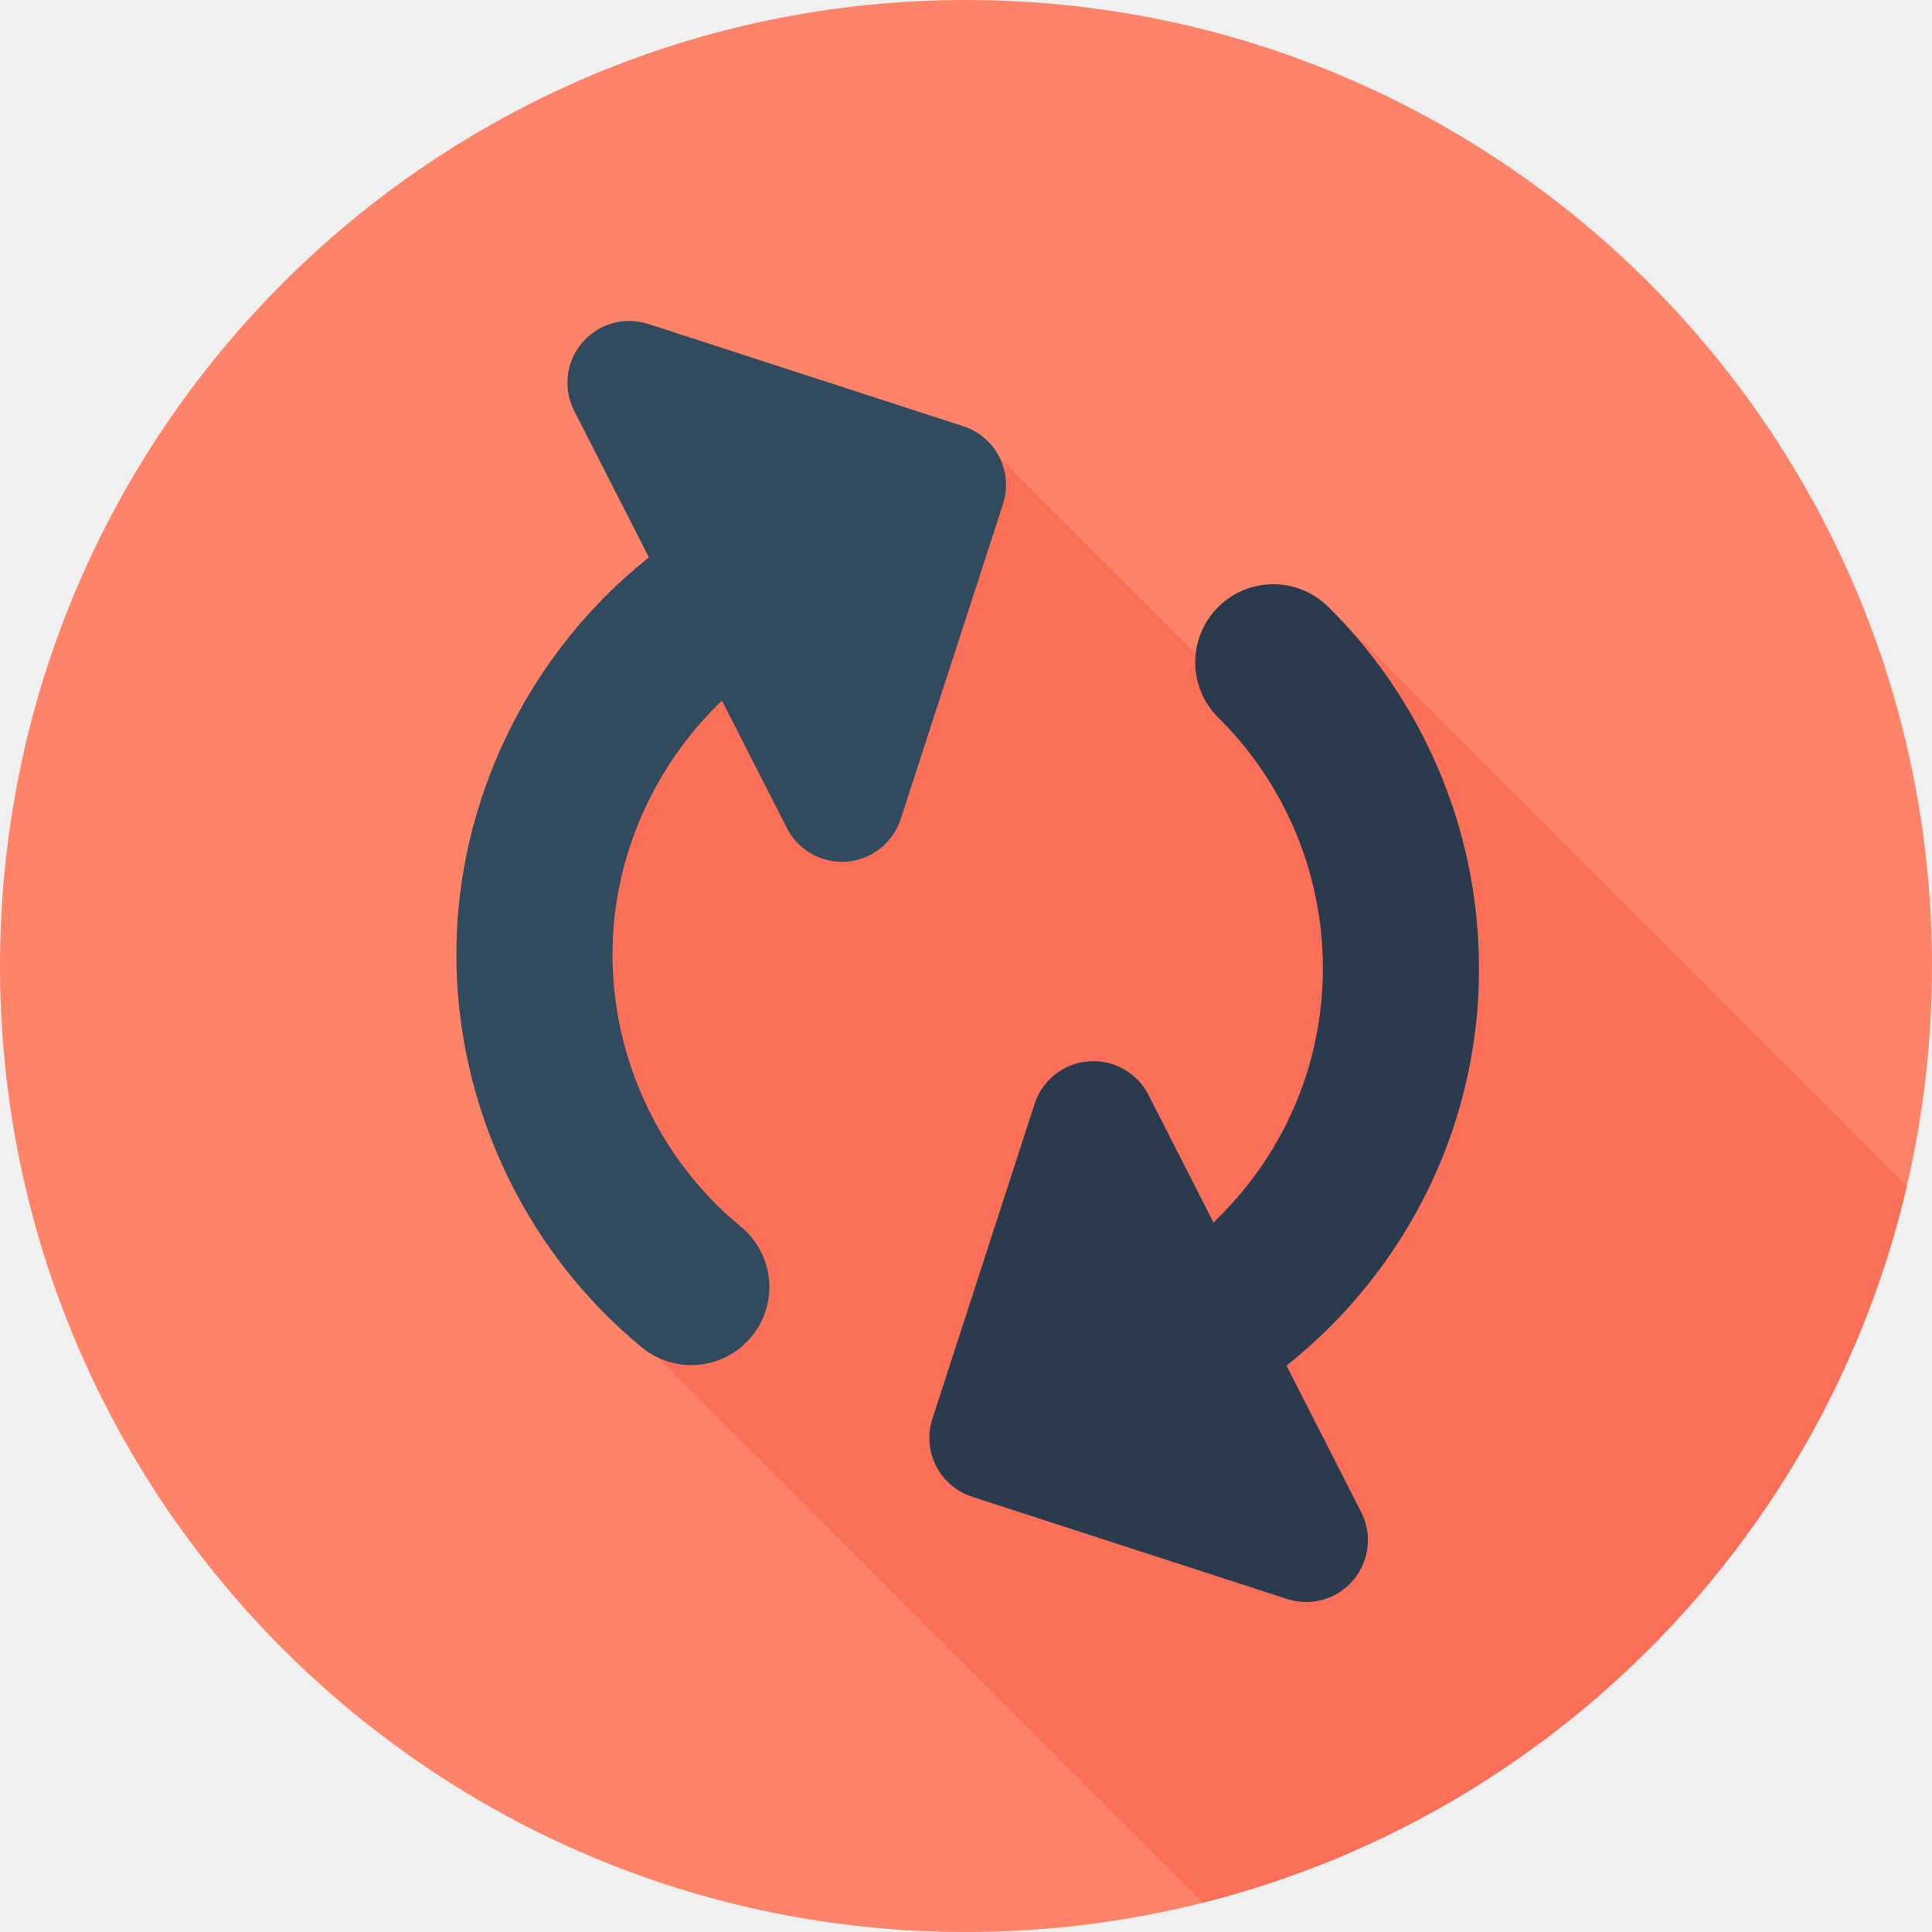
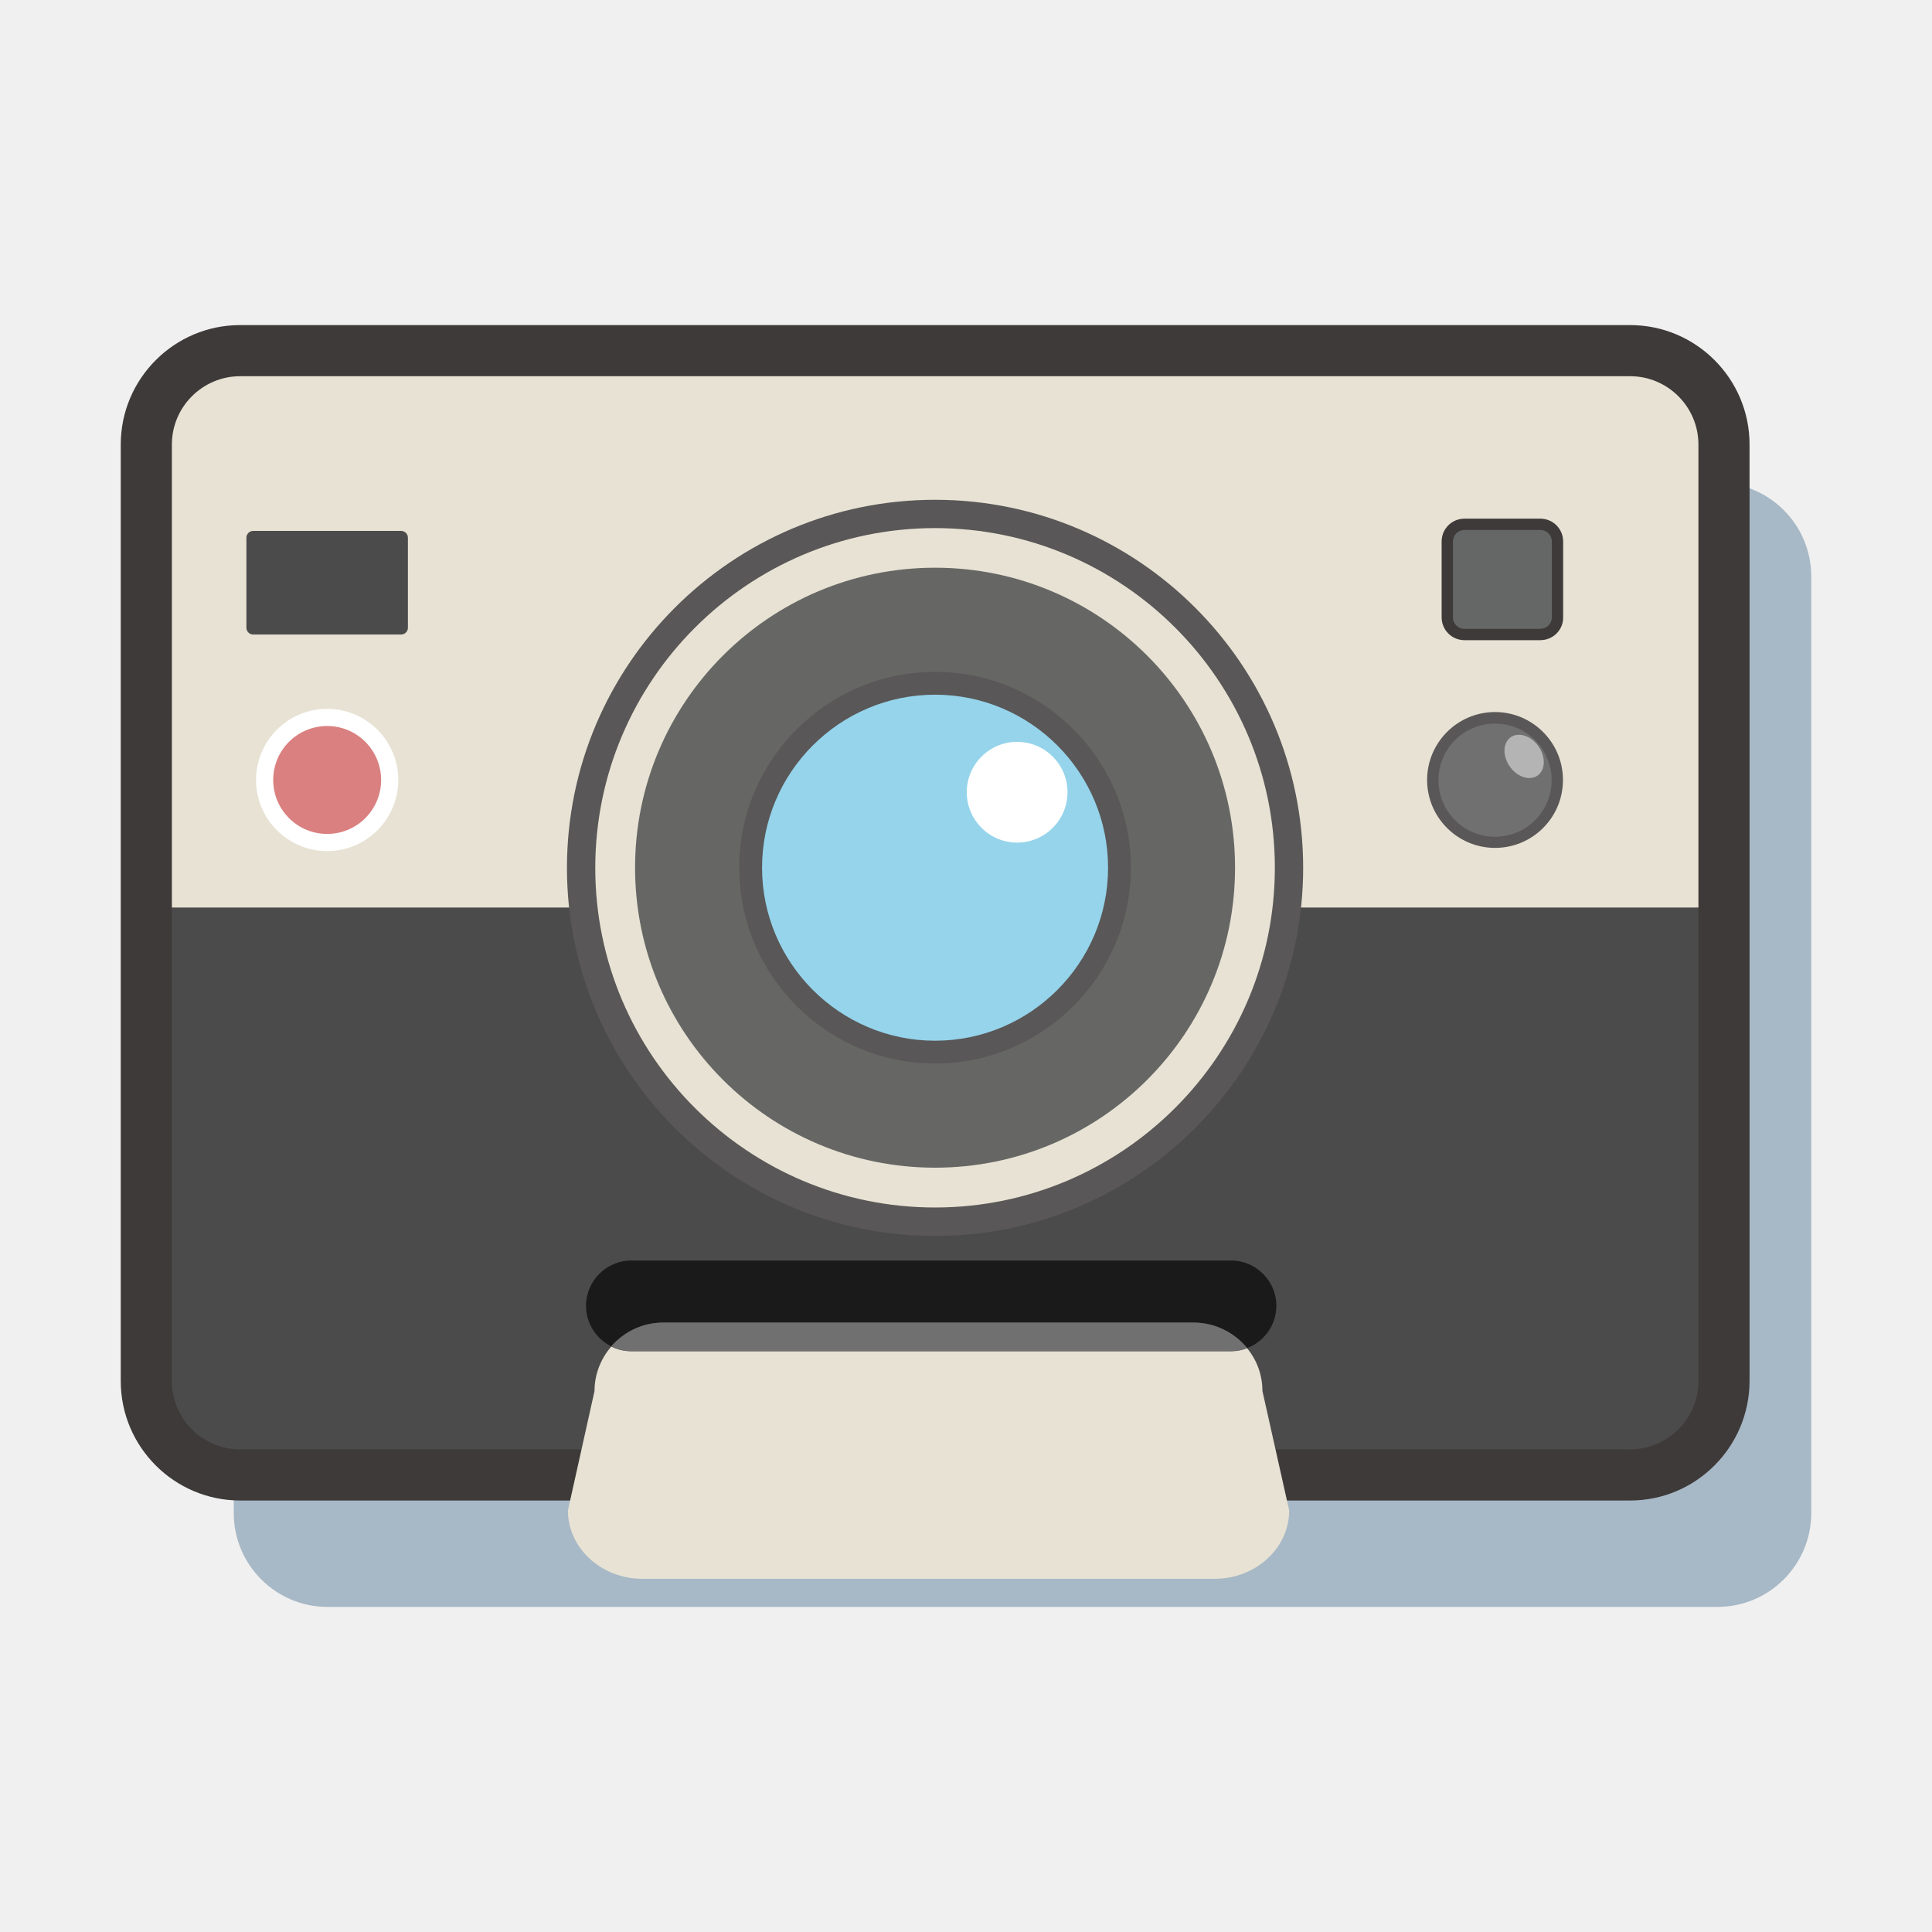
- <svg xmlns="http://www.w3.org/2000/svg" height="800px" width="800px" version="1.1" id="Layer_1" viewBox="0 0 512 512" xml:space="preserve">
-   <circle style="fill:#FD8469;" cx="256" cy="256" r="256" />
-   <path style="fill:#FC6F58;" d="M505.356,314.18L351.965,160.789l14.4,61.849L264.821,121.094l-72.318,18.542l-51.717,90.505  l33.475,129.515l144.512,144.577C411.246,480.923,483.712,407.307,505.356,314.18z" />
-   <path style="fill:#324A5E;" d="M264.819,121.094c-1.972-3.87-5.401-6.797-9.533-8.139l-83.477-27.1  c-6.303-2.046-13.212-0.093-17.513,4.944c-4.301,5.037-5.144,12.171-2.134,18.072l19.801,38.838  c-30.542,24.255-49.471,61.312-50.928,100.268c-1.562,41.796,16.772,82.573,49.042,109.078c3.848,3.162,8.497,4.703,13.117,4.703  c5.977,0,11.907-2.579,15.998-7.558c7.252-8.828,5.973-21.864-2.857-29.115c-22.345-18.353-35.038-46.601-33.956-75.562  c0.902-24.133,11.535-47.207,28.943-63.838l17.213,33.766c2.81,5.515,8.468,8.938,14.584,8.938c0.429,0,0.862-0.017,1.293-0.05  c6.604-0.522,12.243-4.968,14.288-11.269l27.102-83.478C267.148,129.458,266.793,124.964,264.819,121.094z" />
-   <path style="fill:#2B3B4E;" d="M340.932,361.903c7.67-6.096,14.748-13.045,21.061-20.844c22.597-27.919,32.97-62.964,29.206-98.685  c-3.25-30.853-17.184-59.828-39.234-81.586c-8.13-8.025-21.23-7.937-29.255,0.197c-8.025,8.132-7.937,21.23,0.197,29.255  c15.257,15.053,24.897,35.107,27.146,56.468c2.605,24.729-4.575,48.992-20.22,68.32c-2.574,3.179-5.337,6.147-8.251,8.923  l-17.23-33.799c-3.008-5.901-9.282-9.406-15.879-8.888c-6.604,0.522-12.243,4.968-14.288,11.269l-27.102,83.478  c-1.341,4.13-0.986,8.626,0.986,12.497c1.972,3.87,5.401,6.797,9.533,8.139l83.477,27.102c1.662,0.54,3.367,0.802,5.055,0.802  c4.71,0,9.292-2.036,12.459-5.746c4.301-5.037,5.144-12.171,2.134-18.072L340.932,361.903z" />
+ <svg xmlns="http://www.w3.org/2000/svg" width="800px" height="800px" viewBox="0 0 1024 1024" class="icon" version="1.1">
+   <path d="M910.3 851.7H173.6c-27.4 0-49.7-22.3-49.7-49.7V305.5c0-27.4 22.3-49.7 49.7-49.7h736.7c27.4 0 49.7 22.3 49.7 49.7V802c0 27.4-22.3 49.7-49.7 49.7z" fill="#A7B8C6" />
+   <path d="M913.7 235.6c0-27.4-22.3-49.7-49.7-49.7H127.3c-27.4 0-49.7 22.3-49.7 49.7v326.8h836.1V235.6z" fill="#E7E2D3" />
+   <path d="M127.3 781.7H864c27.4 0 49.7-22.3 49.7-49.7V481H77.5v251c0 27.4 22.3 49.7 49.8 49.7z" fill="#4C4B4C" />
+   <path d="M864 795.3H127.3C92.4 795.3 64 766.9 64 732V235.6c0-34.9 28.4-63.3 63.3-63.3H864c34.9 0 63.3 28.4 63.3 63.3V732c-0.1 34.9-28.4 63.3-63.3 63.3zM127.3 199.4c-19.9 0-36.2 16.2-36.2 36.2V732c0 19.9 16.2 36.2 36.2 36.2H864c19.9 0 36.2-16.2 36.2-36.2V235.6c0-19.9-16.2-36.2-36.2-36.2H127.3z" fill="#3E3A39" />
+   <path d="M495.6 459.9m-187.6 0a187.6 187.6 0 1 0 375.2 0 187.6 187.6 0 1 0-375.2 0Z" fill="#E7E2D3" />
+   <path d="M495.6 655.1c-107.6 0-195.1-87.5-195.1-195.1S388 264.9 495.6 264.9 690.7 352.4 690.7 460c0 107.5-87.5 195.1-195.1 195.1z m0-375.2c-99.3 0-180.1 80.8-180.1 180.1s80.8 180 180.1 180 180.1-80.8 180.1-180.1-80.8-180-180.1-180z" fill="#595757" />
+   <path d="M495.6 459.9m-159 0a159 159 0 1 0 318 0 159 159 0 1 0-318 0Z" fill="#666765" />
+   <path d="M495.6 459.9m-97.8 0a97.8 97.8 0 1 0 195.6 0 97.8 97.8 0 1 0-195.6 0Z" fill="#95D4EB" />
+   <path d="M495.6 563.7c-57.2 0-103.8-46.6-103.8-103.8s46.6-103.8 103.8-103.8c57.2 0 103.8 46.6 103.8 103.8s-46.6 103.8-103.8 103.8z m0-195.5c-50.6 0-91.7 41.2-91.7 91.7s41.2 91.7 91.7 91.7c50.6 0 91.7-41.2 91.7-91.7s-41.1-91.7-91.7-91.7z" fill="#595757" />
+   <path d="M539.1 419.9m-26.7 0a26.7 26.7 0 1 0 53.4 0 26.7 26.7 0 1 0-53.4 0Z" fill="#FFFFFF" />
+   <path d="M351.5 701h281.1c11.4 0 21.7 5.3 28.4 13.5 9-3.4 15.5-12.2 15.5-22.4 0-13.2-10.8-24-24-24H334.6c-13.2 0-24 10.8-24 24 0 9.4 5.5 17.5 13.3 21.5 6.8-7.7 16.6-12.6 27.6-12.6z" fill="#1A1A1A" />
+   <path d="M669.1 737.2c0-8.6-3-16.4-8.1-22.6-2.6 1-5.5 1.6-8.5 1.6H334.6c-3.8 0-7.4-0.9-10.6-2.5-5.5 6.3-8.9 14.6-8.9 23.6L301 800.6c0 19.9 17.7 36.2 39.4 36.2h303.5c21.7 0 39.4-16.3 39.4-36.2l-14.2-63.4z" fill="#E7E2D3" />
+   <path d="M652.5 716.1c3 0 5.8-0.6 8.5-1.6-6.7-8.2-16.9-13.5-28.4-13.5H351.5c-11 0-20.8 4.9-27.5 12.6 3.2 1.6 6.8 2.5 10.6 2.5h317.9z" fill="#717071" />
+   <path d="M792.4 413.5m-33 0a33 33 0 1 0 66 0 33 33 0 1 0-66 0Z" fill="#717071" />
+   <path d="M792.4 449.4c-19.8 0-36-16.1-36-36 0-19.8 16.1-36 36-36 19.8 0 36 16.1 36 36s-16.1 36-36 36z m0-65.9c-16.5 0-30 13.4-30 30 0 16.5 13.4 30 30 30s30-13.4 30-30-13.5-30-30-30z" fill="#595757" />
+   <path d="M800.194 406.234a12.4 9.3 55.105 1 0 15.256-10.641 12.4 9.3 55.105 1 0-15.256 10.641Z" fill="#B4B4B5" />
+   <path d="M173.4 413.5m-33.1 0a33.1 33.1 0 1 0 66.2 0 33.1 33.1 0 1 0-66.2 0Z" fill="#DA8080" />
+   <path d="M173.4 451.1c-20.8 0-37.7-16.9-37.7-37.7s16.9-37.7 37.7-37.7 37.7 16.9 37.7 37.7-16.9 37.7-37.7 37.7z m0-66.3c-15.8 0-28.6 12.8-28.6 28.6s12.8 28.6 28.6 28.6 28.6-12.8 28.6-28.6-12.8-28.6-28.6-28.6z" fill="#FFFFFF" />
+   <path d="M212.6 336.3h-78.4c-2 0-3.6-1.6-3.6-3.6V285c0-2 1.6-3.6 3.6-3.6h78.4c2 0 3.6 1.6 3.6 3.6v47.7c0 2-1.6 3.6-3.6 3.6z" fill="#4C4B4C" />
+   <path d="M822.5 336.3h-52.4c-1.7 0-3-1.4-3-3v-52.4c0-1.7 1.4-3 3-3h52.4c1.7 0 3 1.4 3 3v52.4c0 1.6-1.3 3-3 3z" fill="#656767" />
+   <path d="M816.4 339.3h-40.2c-6.7 0-12.1-5.4-12.1-12.1V287c0-6.7 5.4-12.1 12.1-12.1h40.2c6.7 0 12.1 5.4 12.1 12.1v40.2c0.1 6.7-5.4 12.1-12.1 12.1z m-40.2-58.4c-3.4 0-6.1 2.7-6.1 6.1v40.2c0 3.4 2.7 6.1 6.1 6.1h40.2c3.4 0 6.1-2.7 6.1-6.1V287c0-3.4-2.7-6.1-6.1-6.1h-40.2z" fill="#3E3A39" />
</svg>
